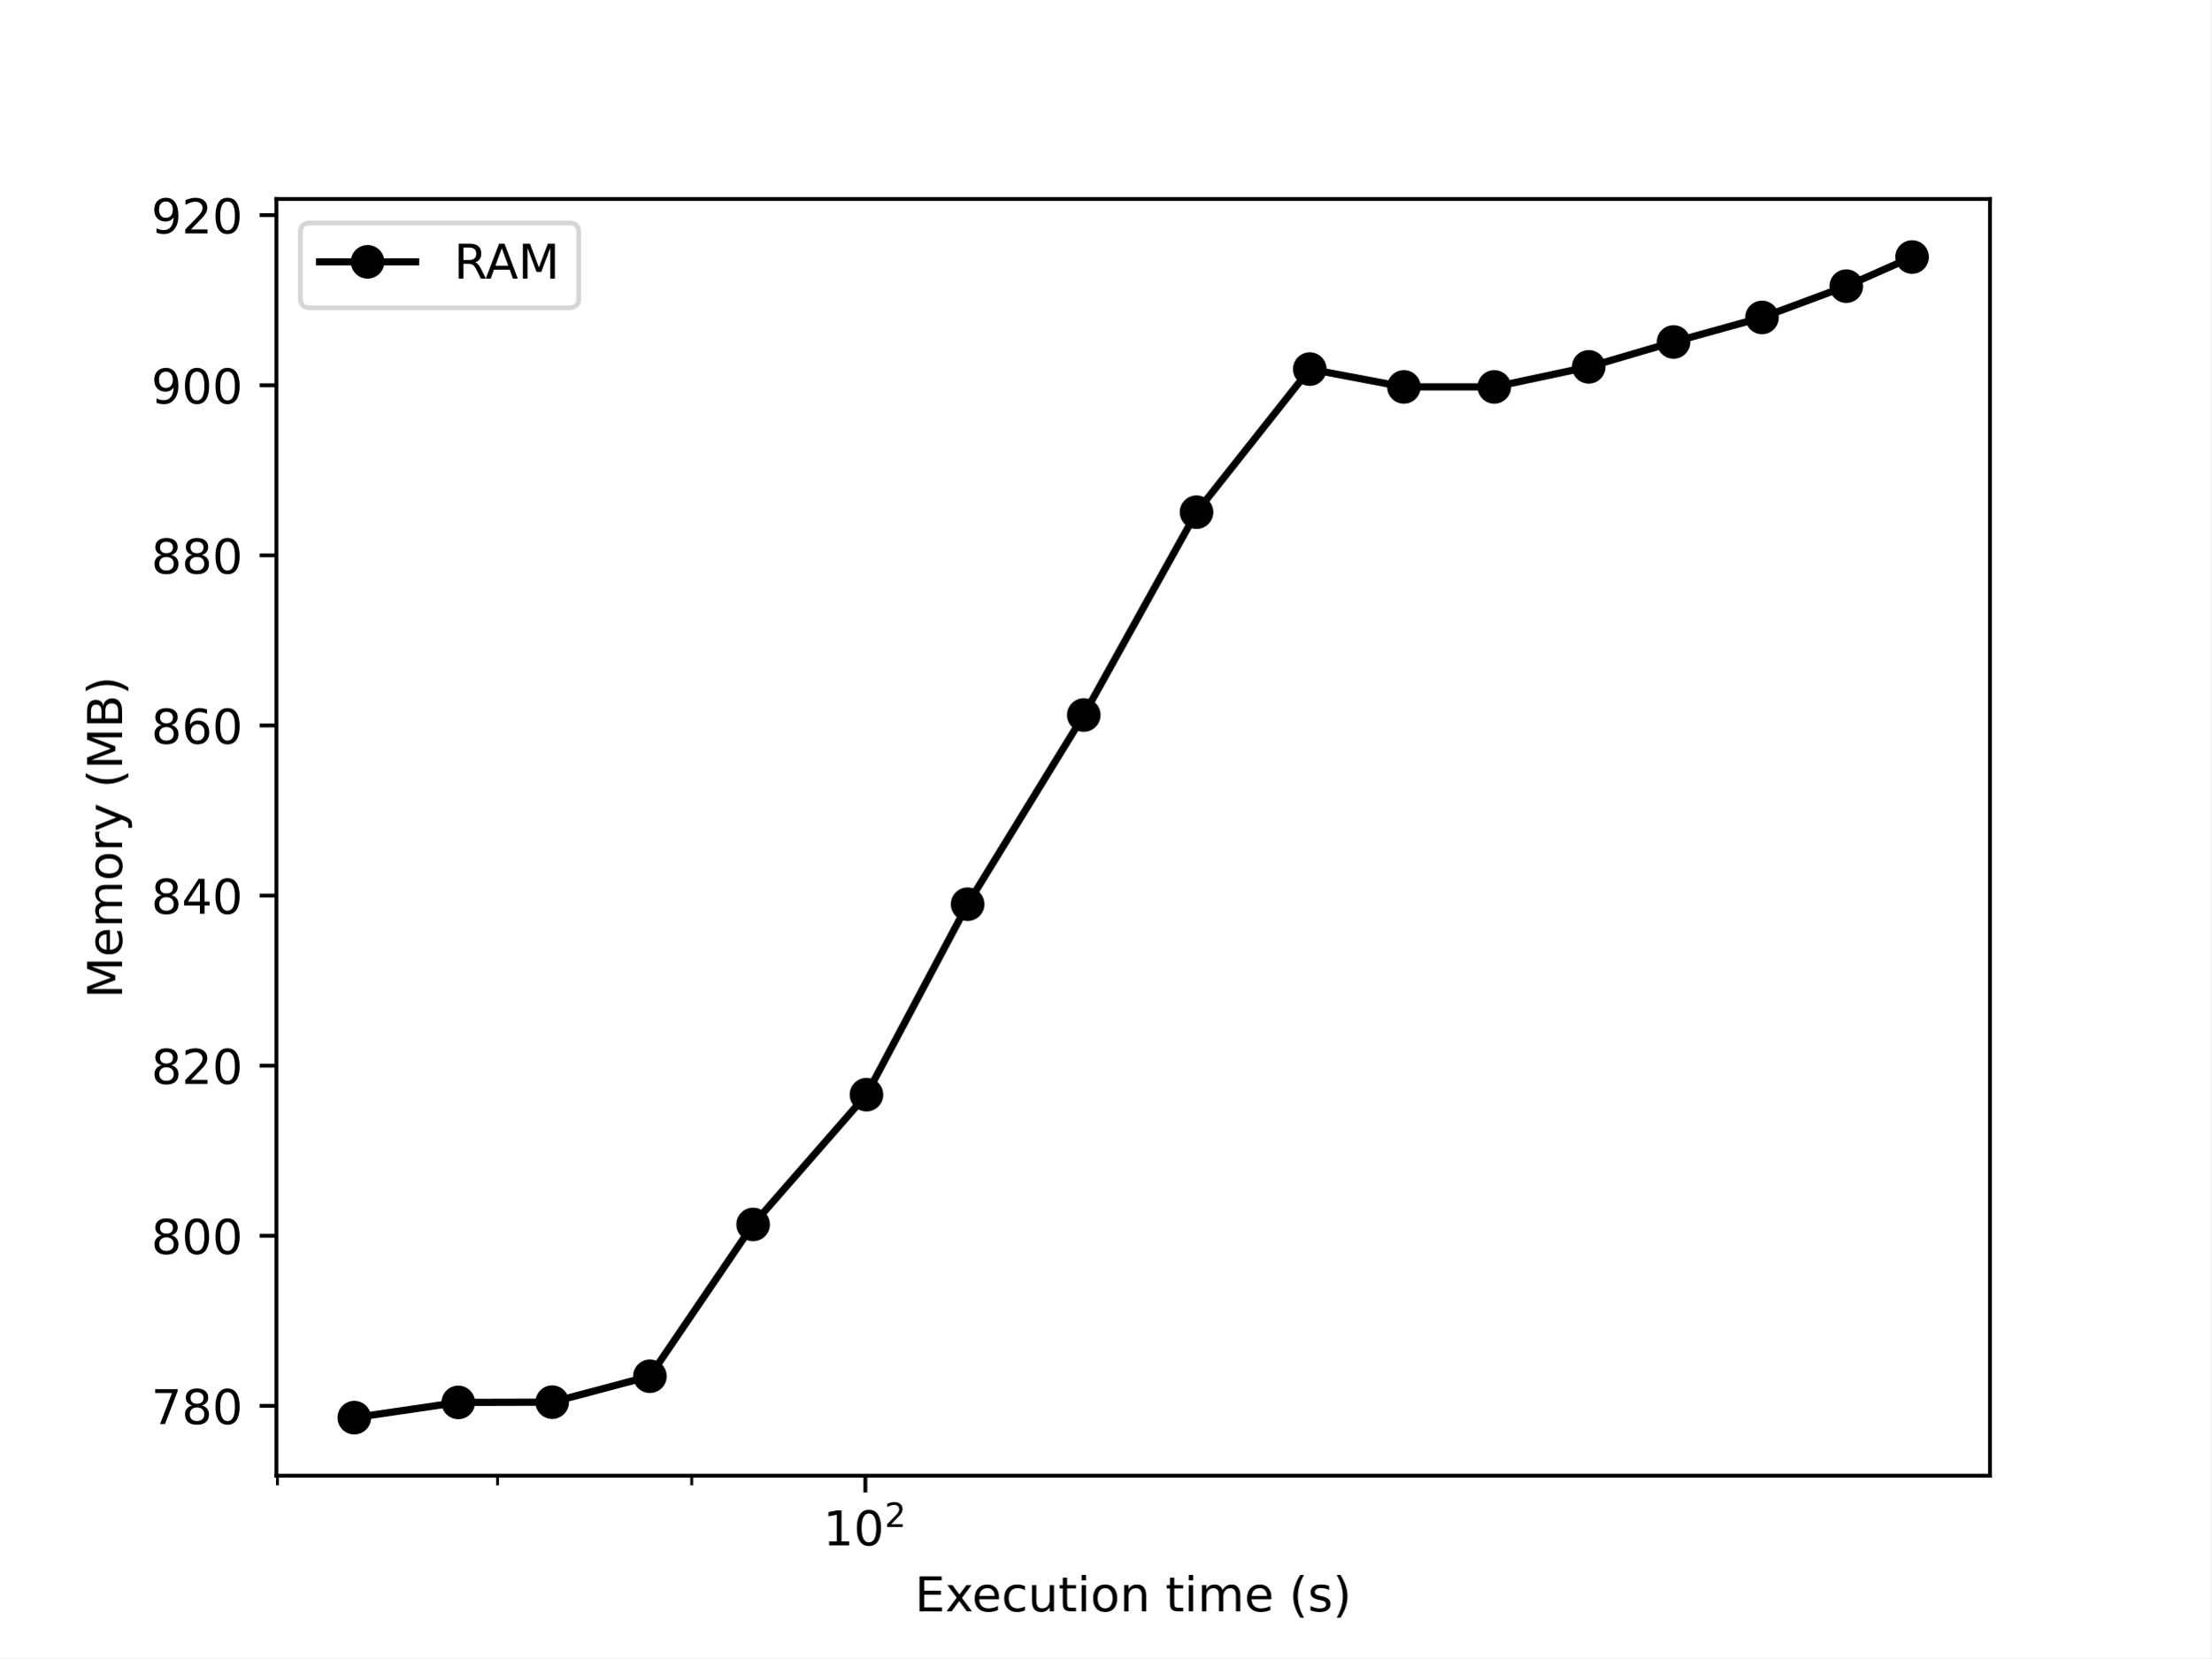
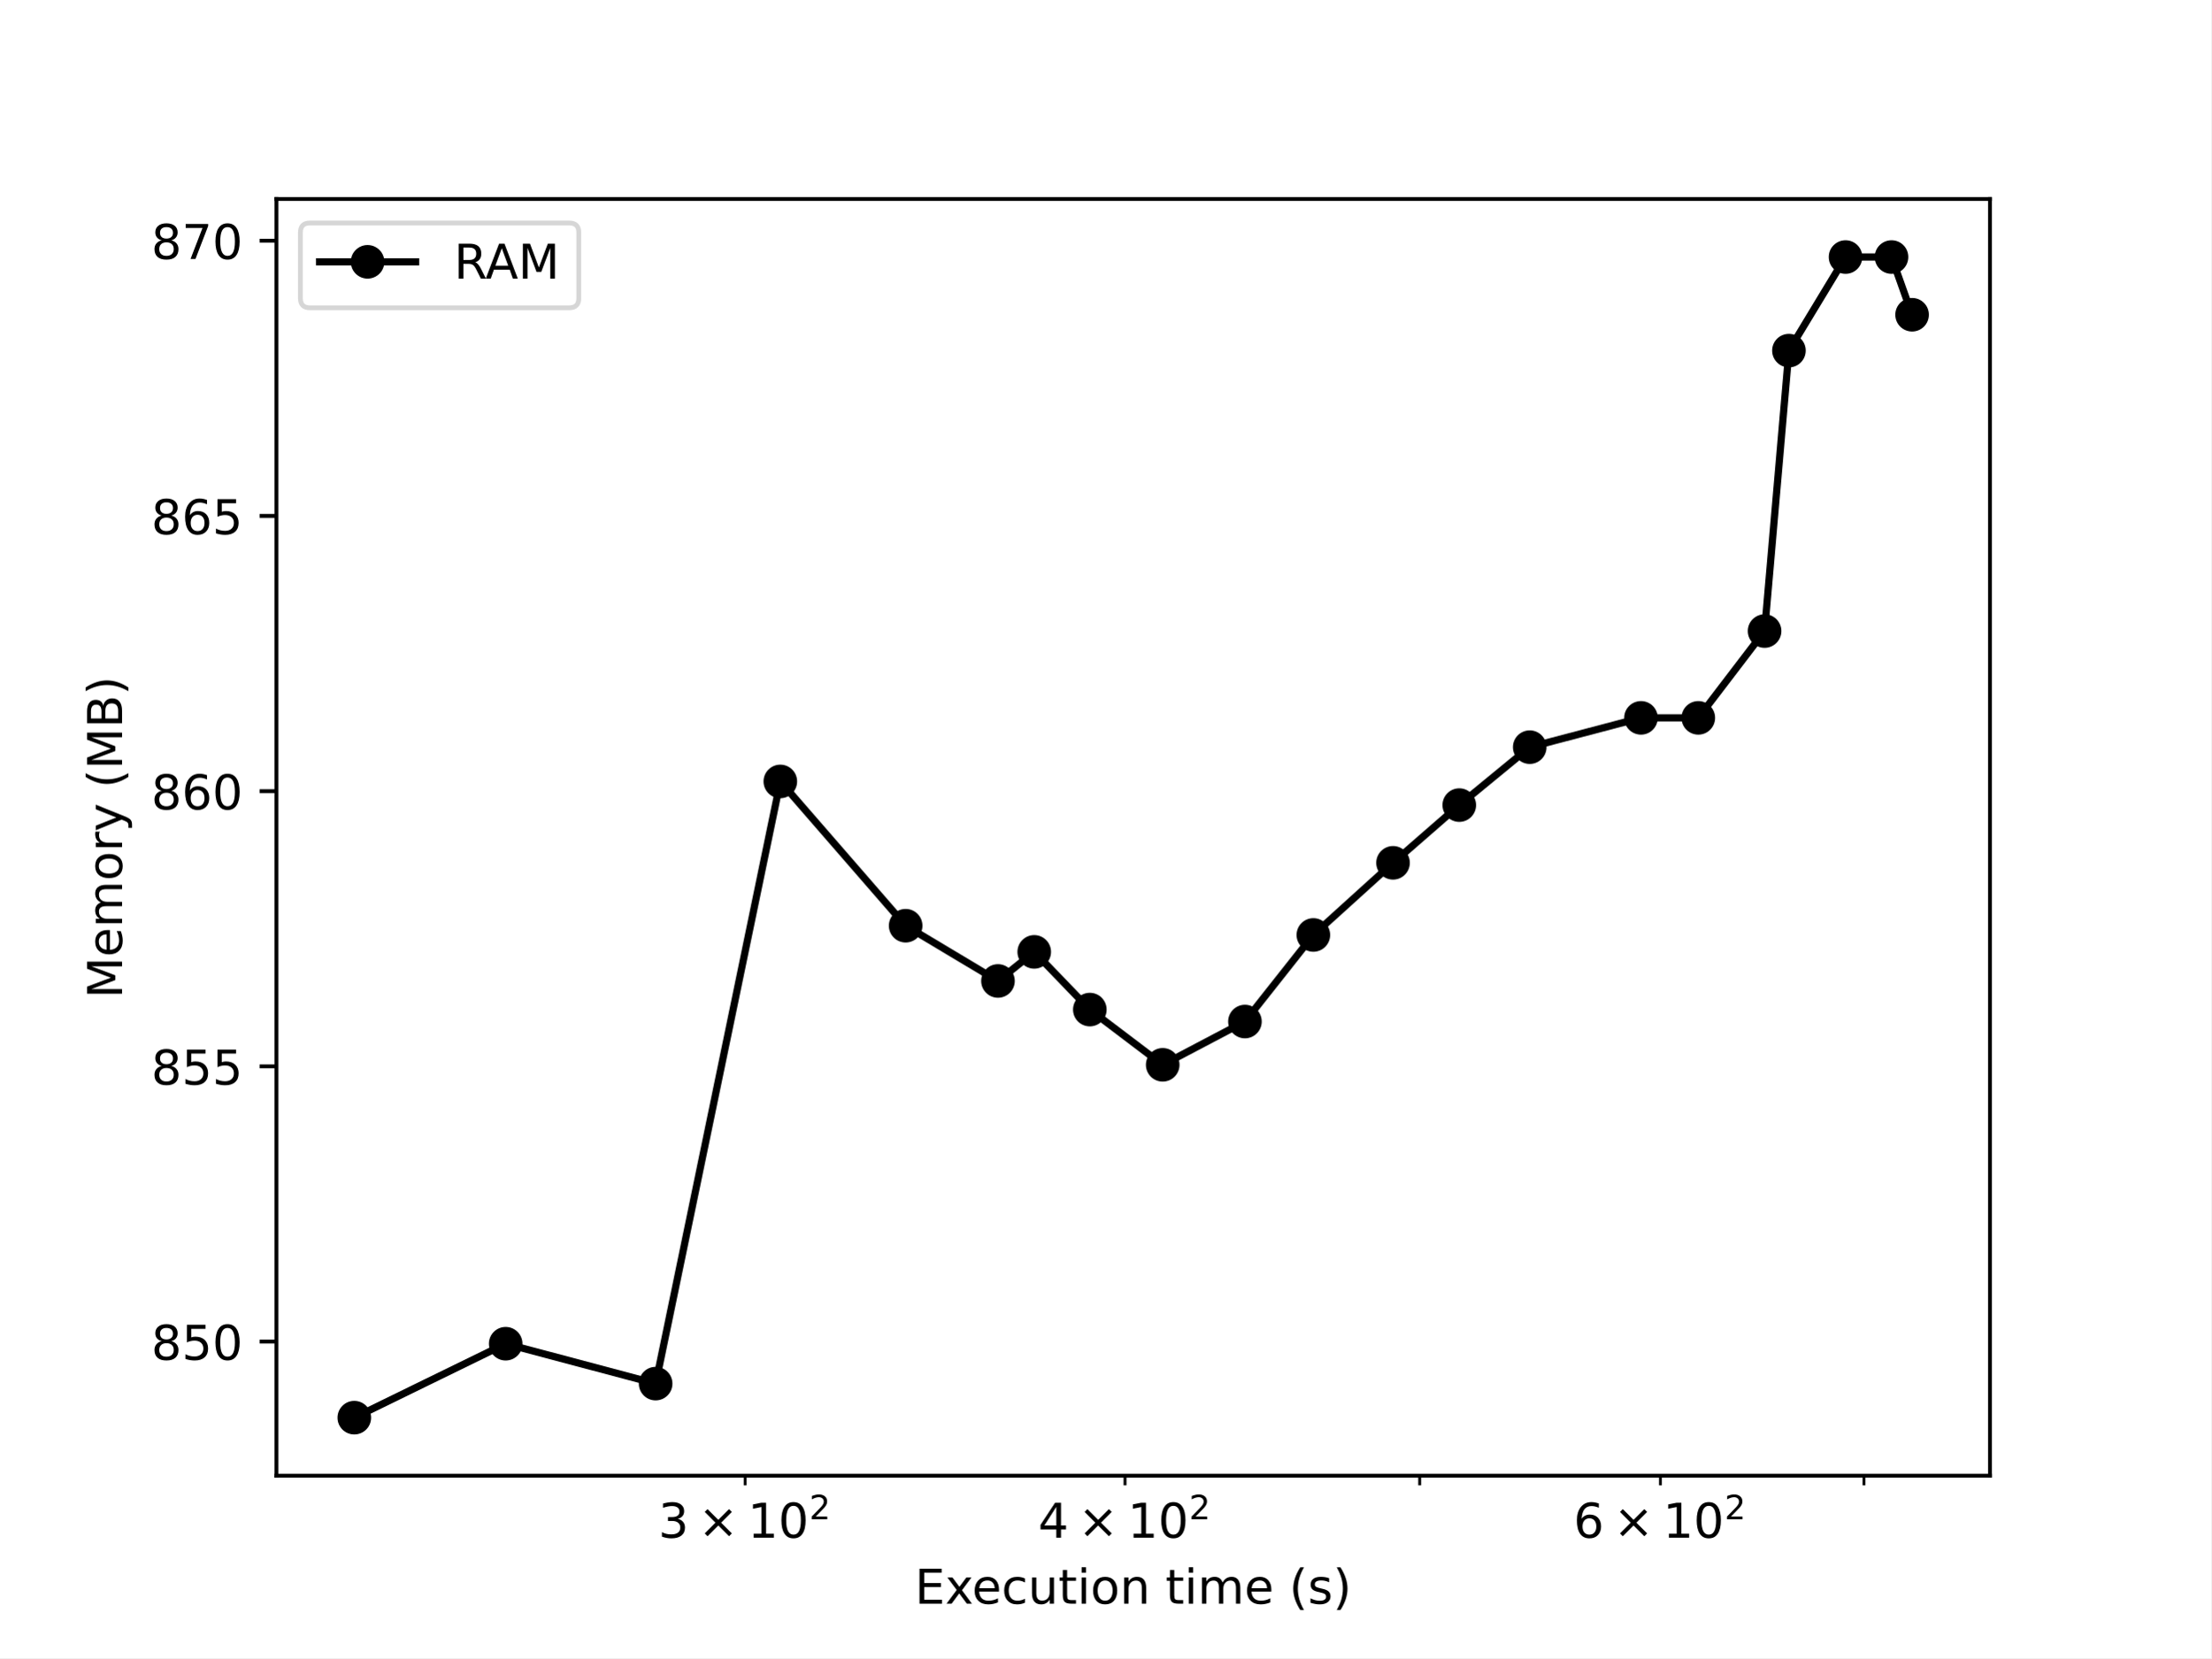
<svg xmlns="http://www.w3.org/2000/svg" xmlns:xlink="http://www.w3.org/1999/xlink" height="345.6pt" version="1.1" viewBox="0 0 460.8 345.6" width="460.8pt">
  <defs>
    <style type="text/css">*{stroke-linecap:butt;stroke-linejoin:round;}</style>
  </defs>
  <g id="figure_1">
    <g id="patch_1">
      <path d="M 0 345.6  L 460.8 345.6  L 460.8 0  L 0 0  z " style="fill:#ffffff;" />
    </g>
    <g id="axes_1">
      <g id="patch_2">
        <path d="M 57.6 307.584  L 414.72 307.584  L 414.72 41.472  L 57.6 41.472  z " style="fill:#ffffff;" />
      </g>
      <g id="matplotlib.axis_1">
        <g id="xtick_1">
          <g id="line2d_1">
            <defs>
-               <path d="M 0 0  L 0 3.5  " id="mf0fbea56e1" style="stroke:#000000;stroke-width:0.8;" />
-             </defs>
-             <g>
-               <use style="stroke:#000000;stroke-width:0.8;" x="180.343" xlink:href="#mf0fbea56e1" y="307.584" />
+               <path d="M 0 0  L 0 2  " id="md01f5a2460" style="stroke:#000000;stroke-width:0.6;" />
+             </defs>
+             <g>
+               <use style="stroke:#000000;stroke-width:0.6;" x="155.288" xlink:href="#md01f5a2460" y="307.584" />
            </g>
          </g>
          <g id="text_1">
-             <g transform="translate(171.5425 322.1824)scale(0.1 -0.1)">
-               <defs>
+             <g transform="translate(137.188 320.5824)scale(0.1 -0.1)">
+               <defs>
+                 <path d="M 40.578 39.312  Q 47.656 37.797 51.625 33  Q 55.609 28.219 55.609 21.188  Q 55.609 10.406 48.188 4.484  Q 40.766 -1.422 27.094 -1.422  Q 22.516 -1.422 17.656 -0.516  Q 12.797 0.391 7.625 2.203  L 7.625 11.719  Q 11.719 9.328 16.594 8.109  Q 21.484 6.891 26.812 6.891  Q 36.078 6.891 40.938 10.547  Q 45.797 14.203 45.797 21.188  Q 45.797 27.641 41.281 31.266  Q 36.766 34.906 28.719 34.906  L 20.219 34.906  L 20.219 43.016  L 29.109 43.016  Q 36.375 43.016 40.234 45.922  Q 44.094 48.828 44.094 54.297  Q 44.094 59.906 40.109 62.906  Q 36.141 65.922 28.719 65.922  Q 24.656 65.922 20.016 65.031  Q 15.375 64.156 9.812 62.312  L 9.812 71.094  Q 15.438 72.656 20.344 73.438  Q 25.25 74.219 29.594 74.219  Q 40.828 74.219 47.359 69.109  Q 53.906 64.016 53.906 55.328  Q 53.906 49.266 50.438 45.094  Q 46.969 40.922 40.578 39.312  z " id="DejaVuSans-51" />
+                 <path d="M 70.125 53.719  L 47.797 31.297  L 70.125 8.984  L 64.312 3.078  L 41.891 25.484  L 19.484 3.078  L 13.719 8.984  L 35.984 31.297  L 13.719 53.719  L 19.484 59.625  L 41.891 37.203  L 64.312 59.625  z " id="DejaVuSans-215" />
                <path d="M 12.406 8.297  L 28.516 8.297  L 28.516 63.922  L 10.984 60.406  L 10.984 69.391  L 28.422 72.906  L 38.281 72.906  L 38.281 8.297  L 54.391 8.297  L 54.391 0  L 12.406 0  z " id="DejaVuSans-49" />
                <path d="M 31.781 66.406  Q 24.172 66.406 20.328 58.906  Q 16.5 51.422 16.5 36.375  Q 16.5 21.391 20.328 13.891  Q 24.172 6.391 31.781 6.391  Q 39.453 6.391 43.281 13.891  Q 47.125 21.391 47.125 36.375  Q 47.125 51.422 43.281 58.906  Q 39.453 66.406 31.781 66.406  z M 31.781 74.219  Q 44.047 74.219 50.516 64.516  Q 56.984 54.828 56.984 36.375  Q 56.984 17.969 50.516 8.266  Q 44.047 -1.422 31.781 -1.422  Q 19.531 -1.422 13.062 8.266  Q 6.594 17.969 6.594 36.375  Q 6.594 54.828 13.062 64.516  Q 19.531 74.219 31.781 74.219  z " id="DejaVuSans-48" />
                <path d="M 19.188 8.297  L 53.609 8.297  L 53.609 0  L 7.328 0  L 7.328 8.297  Q 12.938 14.109 22.625 23.891  Q 32.328 33.688 34.812 36.531  Q 39.547 41.844 41.422 45.531  Q 43.312 49.219 43.312 52.781  Q 43.312 58.594 39.234 62.25  Q 35.156 65.922 28.609 65.922  Q 23.969 65.922 18.812 64.312  Q 13.672 62.703 7.812 59.422  L 7.812 69.391  Q 13.766 71.781 18.938 73  Q 24.125 74.219 28.422 74.219  Q 39.75 74.219 46.484 68.547  Q 53.219 62.891 53.219 53.422  Q 53.219 48.922 51.531 44.891  Q 49.859 40.875 45.406 35.406  Q 44.188 33.984 37.641 27.219  Q 31.109 20.453 19.188 8.297  z " id="DejaVuSans-50" />
              </defs>
-               <use transform="translate(0 0.765625)" xlink:href="#DejaVuSans-49" />
-               <use transform="translate(63.62305 0.765625)" xlink:href="#DejaVuSans-48" />
-               <use transform="translate(128.2031 39.04688)scale(0.7)" xlink:href="#DejaVuSans-50" />
+               <use transform="translate(0 0.765625)" xlink:href="#DejaVuSans-51" />
+               <use transform="translate(83.10547 0.765625)" xlink:href="#DejaVuSans-215" />
+               <use transform="translate(186.377 0.765625)" xlink:href="#DejaVuSans-49" />
+               <use transform="translate(250 0.765625)" xlink:href="#DejaVuSans-48" />
+               <use transform="translate(314.5801 39.04688)scale(0.7)" xlink:href="#DejaVuSans-50" />
            </g>
          </g>
        </g>
        <g id="xtick_2">
          <g id="line2d_2">
-             <defs>
-               <path d="M 0 0  L 0 2  " id="m54c7f5f3c4" style="stroke:#000000;stroke-width:0.6;" />
-             </defs>
-             <g>
-               <use style="stroke:#000000;stroke-width:0.6;" x="57.815" xlink:href="#m54c7f5f3c4" y="307.584" />
+             <g>
+               <use style="stroke:#000000;stroke-width:0.6;" x="234.457" xlink:href="#md01f5a2460" y="307.584" />
+             </g>
+           </g>
+           <g id="text_2">
+             <g transform="translate(216.357 320.5824)scale(0.1 -0.1)">
+               <defs>
+                 <path d="M 37.797 64.312  L 12.891 25.391  L 37.797 25.391  z M 35.203 72.906  L 47.609 72.906  L 47.609 25.391  L 58.016 25.391  L 58.016 17.188  L 47.609 17.188  L 47.609 0  L 37.797 0  L 37.797 17.188  L 4.891 17.188  L 4.891 26.703  z " id="DejaVuSans-52" />
+               </defs>
+               <use transform="translate(0 0.765625)" xlink:href="#DejaVuSans-52" />
+               <use transform="translate(83.10547 0.765625)" xlink:href="#DejaVuSans-215" />
+               <use transform="translate(186.377 0.765625)" xlink:href="#DejaVuSans-49" />
+               <use transform="translate(250 0.765625)" xlink:href="#DejaVuSans-48" />
+               <use transform="translate(314.5801 39.04688)scale(0.7)" xlink:href="#DejaVuSans-50" />
            </g>
          </g>
        </g>
        <g id="xtick_3">
          <g id="line2d_3">
            <g>
-               <use style="stroke:#000000;stroke-width:0.6;" x="103.686" xlink:href="#m54c7f5f3c4" y="307.584" />
+               <use style="stroke:#000000;stroke-width:0.6;" x="295.865" xlink:href="#md01f5a2460" y="307.584" />
            </g>
          </g>
        </g>
        <g id="xtick_4">
          <g id="line2d_4">
            <g>
-               <use style="stroke:#000000;stroke-width:0.6;" x="144.148" xlink:href="#m54c7f5f3c4" y="307.584" />
-             </g>
-           </g>
-         </g>
-         <g id="text_2">
-           <g transform="translate(190.6452 335.8606)scale(0.1 -0.1)">
+               <use style="stroke:#000000;stroke-width:0.6;" x="346.039" xlink:href="#md01f5a2460" y="307.584" />
+             </g>
+           </g>
+           <g id="text_3">
+             <g transform="translate(327.9395 320.5824)scale(0.1 -0.1)">
+               <defs>
+                 <path d="M 33.016 40.375  Q 26.375 40.375 22.484 35.828  Q 18.609 31.297 18.609 23.391  Q 18.609 15.531 22.484 10.953  Q 26.375 6.391 33.016 6.391  Q 39.656 6.391 43.531 10.953  Q 47.406 15.531 47.406 23.391  Q 47.406 31.297 43.531 35.828  Q 39.656 40.375 33.016 40.375  z M 52.594 71.297  L 52.594 62.312  Q 48.875 64.062 45.094 64.984  Q 41.312 65.922 37.594 65.922  Q 27.828 65.922 22.672 59.328  Q 17.531 52.734 16.797 39.406  Q 19.672 43.656 24.016 45.922  Q 28.375 48.188 33.594 48.188  Q 44.578 48.188 50.953 41.516  Q 57.328 34.859 57.328 23.391  Q 57.328 12.156 50.688 5.359  Q 44.047 -1.422 33.016 -1.422  Q 20.359 -1.422 13.672 8.266  Q 6.984 17.969 6.984 36.375  Q 6.984 53.656 15.188 63.938  Q 23.391 74.219 37.203 74.219  Q 40.922 74.219 44.703 73.484  Q 48.484 72.75 52.594 71.297  z " id="DejaVuSans-54" />
+               </defs>
+               <use transform="translate(0 0.765625)" xlink:href="#DejaVuSans-54" />
+               <use transform="translate(83.10547 0.765625)" xlink:href="#DejaVuSans-215" />
+               <use transform="translate(186.377 0.765625)" xlink:href="#DejaVuSans-49" />
+               <use transform="translate(250 0.765625)" xlink:href="#DejaVuSans-48" />
+               <use transform="translate(314.5801 39.04688)scale(0.7)" xlink:href="#DejaVuSans-50" />
+             </g>
+           </g>
+         </g>
+         <g id="xtick_5">
+           <g id="line2d_5">
+             <g>
+               <use style="stroke:#000000;stroke-width:0.6;" x="388.461" xlink:href="#md01f5a2460" y="307.584" />
+             </g>
+           </g>
+         </g>
+         <g id="text_4">
+           <g transform="translate(190.6452 334.2606)scale(0.1 -0.1)">
            <defs>
              <path d="M 9.812 72.906  L 55.906 72.906  L 55.906 64.594  L 19.672 64.594  L 19.672 43.016  L 54.391 43.016  L 54.391 34.719  L 19.672 34.719  L 19.672 8.297  L 56.781 8.297  L 56.781 0  L 9.812 0  z " id="DejaVuSans-69" />
              <path d="M 54.891 54.688  L 35.109 28.078  L 55.906 0  L 45.312 0  L 29.391 21.484  L 13.484 0  L 2.875 0  L 24.125 28.609  L 4.688 54.688  L 15.281 54.688  L 29.781 35.203  L 44.281 54.688  z " id="DejaVuSans-120" />
              <path d="M 56.203 29.594  L 56.203 25.203  L 14.891 25.203  Q 15.484 15.922 20.484 11.062  Q 25.484 6.203 34.422 6.203  Q 39.594 6.203 44.453 7.469  Q 49.312 8.734 54.109 11.281  L 54.109 2.781  Q 49.266 0.734 44.188 -0.344  Q 39.109 -1.422 33.891 -1.422  Q 20.797 -1.422 13.156 6.188  Q 5.516 13.812 5.516 26.812  Q 5.516 40.234 12.766 48.109  Q 20.016 56 32.328 56  Q 43.359 56 49.781 48.891  Q 56.203 41.797 56.203 29.594  z M 47.219 32.234  Q 47.125 39.594 43.094 43.984  Q 39.062 48.391 32.422 48.391  Q 24.906 48.391 20.391 44.141  Q 15.875 39.891 15.188 32.172  z " id="DejaVuSans-101" />
              <path d="M 48.781 52.594  L 48.781 44.188  Q 44.969 46.297 41.141 47.344  Q 37.312 48.391 33.406 48.391  Q 24.656 48.391 19.812 42.844  Q 14.984 37.312 14.984 27.297  Q 14.984 17.281 19.812 11.734  Q 24.656 6.203 33.406 6.203  Q 37.312 6.203 41.141 7.25  Q 44.969 8.297 48.781 10.406  L 48.781 2.094  Q 45.016 0.344 40.984 -0.531  Q 36.969 -1.422 32.422 -1.422  Q 20.062 -1.422 12.781 6.344  Q 5.516 14.109 5.516 27.297  Q 5.516 40.672 12.859 48.328  Q 20.219 56 33.016 56  Q 37.156 56 41.109 55.141  Q 45.062 54.297 48.781 52.594  z " id="DejaVuSans-99" />
              <path d="M 8.5 21.578  L 8.5 54.688  L 17.484 54.688  L 17.484 21.922  Q 17.484 14.156 20.5 10.266  Q 23.531 6.391 29.594 6.391  Q 36.859 6.391 41.078 11.031  Q 45.312 15.672 45.312 23.688  L 45.312 54.688  L 54.297 54.688  L 54.297 0  L 45.312 0  L 45.312 8.406  Q 42.047 3.422 37.719 1  Q 33.406 -1.422 27.688 -1.422  Q 18.266 -1.422 13.375 4.438  Q 8.5 10.297 8.5 21.578  z M 31.109 56  z " id="DejaVuSans-117" />
              <path d="M 18.312 70.219  L 18.312 54.688  L 36.812 54.688  L 36.812 47.703  L 18.312 47.703  L 18.312 18.016  Q 18.312 11.328 20.141 9.422  Q 21.969 7.516 27.594 7.516  L 36.812 7.516  L 36.812 0  L 27.594 0  Q 17.188 0 13.234 3.875  Q 9.281 7.766 9.281 18.016  L 9.281 47.703  L 2.688 47.703  L 2.688 54.688  L 9.281 54.688  L 9.281 70.219  z " id="DejaVuSans-116" />
              <path d="M 9.422 54.688  L 18.406 54.688  L 18.406 0  L 9.422 0  z M 9.422 75.984  L 18.406 75.984  L 18.406 64.594  L 9.422 64.594  z " id="DejaVuSans-105" />
              <path d="M 30.609 48.391  Q 23.391 48.391 19.188 42.75  Q 14.984 37.109 14.984 27.297  Q 14.984 17.484 19.156 11.844  Q 23.344 6.203 30.609 6.203  Q 37.797 6.203 41.984 11.859  Q 46.188 17.531 46.188 27.297  Q 46.188 37.016 41.984 42.703  Q 37.797 48.391 30.609 48.391  z M 30.609 56  Q 42.328 56 49.016 48.375  Q 55.719 40.766 55.719 27.297  Q 55.719 13.875 49.016 6.219  Q 42.328 -1.422 30.609 -1.422  Q 18.844 -1.422 12.172 6.219  Q 5.516 13.875 5.516 27.297  Q 5.516 40.766 12.172 48.375  Q 18.844 56 30.609 56  z " id="DejaVuSans-111" />
              <path d="M 54.891 33.016  L 54.891 0  L 45.906 0  L 45.906 32.719  Q 45.906 40.484 42.875 44.328  Q 39.844 48.188 33.797 48.188  Q 26.516 48.188 22.312 43.547  Q 18.109 38.922 18.109 30.906  L 18.109 0  L 9.078 0  L 9.078 54.688  L 18.109 54.688  L 18.109 46.188  Q 21.344 51.125 25.703 53.562  Q 30.078 56 35.797 56  Q 45.219 56 50.047 50.172  Q 54.891 44.344 54.891 33.016  z " id="DejaVuSans-110" />
              <path id="DejaVuSans-32" />
              <path d="M 52 44.188  Q 55.375 50.25 60.062 53.125  Q 64.75 56 71.094 56  Q 79.641 56 84.281 50.016  Q 88.922 44.047 88.922 33.016  L 88.922 0  L 79.891 0  L 79.891 32.719  Q 79.891 40.578 77.094 44.375  Q 74.312 48.188 68.609 48.188  Q 61.625 48.188 57.562 43.547  Q 53.516 38.922 53.516 30.906  L 53.516 0  L 44.484 0  L 44.484 32.719  Q 44.484 40.625 41.703 44.406  Q 38.922 48.188 33.109 48.188  Q 26.219 48.188 22.156 43.531  Q 18.109 38.875 18.109 30.906  L 18.109 0  L 9.078 0  L 9.078 54.688  L 18.109 54.688  L 18.109 46.188  Q 21.188 51.219 25.484 53.609  Q 29.781 56 35.688 56  Q 41.656 56 45.828 52.969  Q 50 49.953 52 44.188  z " id="DejaVuSans-109" />
              <path d="M 31 75.875  Q 24.469 64.656 21.281 53.656  Q 18.109 42.672 18.109 31.391  Q 18.109 20.125 21.312 9.062  Q 24.516 -2 31 -13.188  L 23.188 -13.188  Q 15.875 -1.703 12.234 9.375  Q 8.594 20.453 8.594 31.391  Q 8.594 42.281 12.203 53.312  Q 15.828 64.359 23.188 75.875  z " id="DejaVuSans-40" />
              <path d="M 44.281 53.078  L 44.281 44.578  Q 40.484 46.531 36.375 47.5  Q 32.281 48.484 27.875 48.484  Q 21.188 48.484 17.844 46.438  Q 14.5 44.391 14.5 40.281  Q 14.5 37.156 16.891 35.375  Q 19.281 33.594 26.516 31.984  L 29.594 31.297  Q 39.156 29.25 43.188 25.516  Q 47.219 21.781 47.219 15.094  Q 47.219 7.469 41.188 3.016  Q 35.156 -1.422 24.609 -1.422  Q 20.219 -1.422 15.453 -0.562  Q 10.688 0.297 5.422 2  L 5.422 11.281  Q 10.406 8.688 15.234 7.391  Q 20.062 6.109 24.812 6.109  Q 31.156 6.109 34.562 8.281  Q 37.984 10.453 37.984 14.406  Q 37.984 18.062 35.516 20.016  Q 33.062 21.969 24.703 23.781  L 21.578 24.516  Q 13.234 26.266 9.516 29.906  Q 5.812 33.547 5.812 39.891  Q 5.812 47.609 11.281 51.797  Q 16.75 56 26.812 56  Q 31.781 56 36.172 55.266  Q 40.578 54.547 44.281 53.078  z " id="DejaVuSans-115" />
              <path d="M 8.016 75.875  L 15.828 75.875  Q 23.141 64.359 26.781 53.312  Q 30.422 42.281 30.422 31.391  Q 30.422 20.453 26.781 9.375  Q 23.141 -1.703 15.828 -13.188  L 8.016 -13.188  Q 14.5 -2 17.703 9.062  Q 20.906 20.125 20.906 31.391  Q 20.906 42.672 17.703 53.656  Q 14.5 64.656 8.016 75.875  z " id="DejaVuSans-41" />
            </defs>
            <use xlink:href="#DejaVuSans-69" />
            <use x="63.184" xlink:href="#DejaVuSans-120" />
            <use x="119.238" xlink:href="#DejaVuSans-101" />
            <use x="180.762" xlink:href="#DejaVuSans-99" />
            <use x="235.742" xlink:href="#DejaVuSans-117" />
            <use x="299.121" xlink:href="#DejaVuSans-116" />
            <use x="338.33" xlink:href="#DejaVuSans-105" />
            <use x="366.113" xlink:href="#DejaVuSans-111" />
            <use x="427.295" xlink:href="#DejaVuSans-110" />
            <use x="490.674" xlink:href="#DejaVuSans-32" />
            <use x="522.461" xlink:href="#DejaVuSans-116" />
            <use x="561.67" xlink:href="#DejaVuSans-105" />
            <use x="589.453" xlink:href="#DejaVuSans-109" />
            <use x="686.865" xlink:href="#DejaVuSans-101" />
            <use x="748.389" xlink:href="#DejaVuSans-32" />
            <use x="780.176" xlink:href="#DejaVuSans-40" />
            <use x="819.189" xlink:href="#DejaVuSans-115" />
            <use x="871.289" xlink:href="#DejaVuSans-41" />
          </g>
        </g>
      </g>
      <g id="matplotlib.axis_2">
        <g id="ytick_1">
-           <g id="line2d_5">
-             <defs>
-               <path d="M 0 0  L -3.5 0  " id="mab12d077df" style="stroke:#000000;stroke-width:0.8;" />
-             </defs>
-             <g>
-               <use style="stroke:#000000;stroke-width:0.8;" x="57.6" xlink:href="#mab12d077df" y="293.029" />
-             </g>
-           </g>
-           <g id="text_3">
-             <g transform="translate(31.5125 296.8279)scale(0.1 -0.1)">
-               <defs>
-                 <path d="M 8.203 72.906  L 55.078 72.906  L 55.078 68.703  L 28.609 0  L 18.312 0  L 43.219 64.594  L 8.203 64.594  z " id="DejaVuSans-55" />
+           <g id="line2d_6">
+             <defs>
+               <path d="M 0 0  L -3.5 0  " id="maf117daa87" style="stroke:#000000;stroke-width:0.8;" />
+             </defs>
+             <g>
+               <use style="stroke:#000000;stroke-width:0.8;" x="57.6" xlink:href="#maf117daa87" y="279.626" />
+             </g>
+           </g>
+           <g id="text_5">
+             <g transform="translate(31.5125 283.4256)scale(0.1 -0.1)">
+               <defs>
                <path d="M 31.781 34.625  Q 24.75 34.625 20.719 30.859  Q 16.703 27.094 16.703 20.516  Q 16.703 13.922 20.719 10.156  Q 24.75 6.391 31.781 6.391  Q 38.812 6.391 42.859 10.172  Q 46.922 13.969 46.922 20.516  Q 46.922 27.094 42.891 30.859  Q 38.875 34.625 31.781 34.625  z M 21.922 38.812  Q 15.578 40.375 12.031 44.719  Q 8.5 49.078 8.5 55.328  Q 8.5 64.062 14.719 69.141  Q 20.953 74.219 31.781 74.219  Q 42.672 74.219 48.875 69.141  Q 55.078 64.062 55.078 55.328  Q 55.078 49.078 51.531 44.719  Q 48 40.375 41.703 38.812  Q 48.828 37.156 52.797 32.312  Q 56.781 27.484 56.781 20.516  Q 56.781 9.906 50.312 4.234  Q 43.844 -1.422 31.781 -1.422  Q 19.734 -1.422 13.25 4.234  Q 6.781 9.906 6.781 20.516  Q 6.781 27.484 10.781 32.312  Q 14.797 37.156 21.922 38.812  z M 18.312 54.391  Q 18.312 48.734 21.844 45.562  Q 25.391 42.391 31.781 42.391  Q 38.141 42.391 41.719 45.562  Q 45.312 48.734 45.312 54.391  Q 45.312 60.062 41.719 63.234  Q 38.141 66.406 31.781 66.406  Q 25.391 66.406 21.844 63.234  Q 18.312 60.062 18.312 54.391  z " id="DejaVuSans-56" />
-               </defs>
-               <use xlink:href="#DejaVuSans-55" />
-               <use x="63.623" xlink:href="#DejaVuSans-56" />
+                 <path d="M 10.797 72.906  L 49.516 72.906  L 49.516 64.594  L 19.828 64.594  L 19.828 46.734  Q 21.969 47.469 24.109 47.828  Q 26.266 48.188 28.422 48.188  Q 40.625 48.188 47.75 41.5  Q 54.891 34.812 54.891 23.391  Q 54.891 11.625 47.562 5.094  Q 40.234 -1.422 26.906 -1.422  Q 22.312 -1.422 17.547 -0.641  Q 12.797 0.141 7.719 1.703  L 7.719 11.625  Q 12.109 9.234 16.797 8.062  Q 21.484 6.891 26.703 6.891  Q 35.156 6.891 40.078 11.328  Q 45.016 15.766 45.016 23.391  Q 45.016 31 40.078 35.438  Q 35.156 39.891 26.703 39.891  Q 22.75 39.891 18.812 39.016  Q 14.891 38.141 10.797 36.281  z " id="DejaVuSans-53" />
+               </defs>
+               <use xlink:href="#DejaVuSans-56" />
+               <use x="63.623" xlink:href="#DejaVuSans-53" />
              <use x="127.246" xlink:href="#DejaVuSans-48" />
            </g>
          </g>
        </g>
        <g id="ytick_2">
-           <g id="line2d_6">
-             <g>
-               <use style="stroke:#000000;stroke-width:0.8;" x="57.6" xlink:href="#mab12d077df" y="257.573" />
-             </g>
-           </g>
-           <g id="text_4">
-             <g transform="translate(31.5125 261.3719)scale(0.1 -0.1)">
-               <use xlink:href="#DejaVuSans-56" />
-               <use x="63.623" xlink:href="#DejaVuSans-48" />
-               <use x="127.246" xlink:href="#DejaVuSans-48" />
+           <g id="line2d_7">
+             <g>
+               <use style="stroke:#000000;stroke-width:0.8;" x="57.6" xlink:href="#maf117daa87" y="222.262" />
+             </g>
+           </g>
+           <g id="text_6">
+             <g transform="translate(31.5125 226.0611)scale(0.1 -0.1)">
+               <use xlink:href="#DejaVuSans-56" />
+               <use x="63.623" xlink:href="#DejaVuSans-53" />
+               <use x="127.246" xlink:href="#DejaVuSans-53" />
            </g>
          </g>
        </g>
        <g id="ytick_3">
-           <g id="line2d_7">
-             <g>
-               <use style="stroke:#000000;stroke-width:0.8;" x="57.6" xlink:href="#mab12d077df" y="222.117" />
-             </g>
-           </g>
-           <g id="text_5">
-             <g transform="translate(31.5125 225.916)scale(0.1 -0.1)">
-               <use xlink:href="#DejaVuSans-56" />
-               <use x="63.623" xlink:href="#DejaVuSans-50" />
-               <use x="127.246" xlink:href="#DejaVuSans-48" />
-             </g>
-           </g>
-         </g>
-         <g id="ytick_4">
          <g id="line2d_8">
            <g>
-               <use style="stroke:#000000;stroke-width:0.8;" x="57.6" xlink:href="#mab12d077df" y="186.661" />
-             </g>
-           </g>
-           <g id="text_6">
-             <g transform="translate(31.5125 190.4601)scale(0.1 -0.1)">
-               <defs>
-                 <path d="M 37.797 64.312  L 12.891 25.391  L 37.797 25.391  z M 35.203 72.906  L 47.609 72.906  L 47.609 25.391  L 58.016 25.391  L 58.016 17.188  L 47.609 17.188  L 47.609 0  L 37.797 0  L 37.797 17.188  L 4.891 17.188  L 4.891 26.703  z " id="DejaVuSans-52" />
-               </defs>
-               <use xlink:href="#DejaVuSans-56" />
-               <use x="63.623" xlink:href="#DejaVuSans-52" />
-               <use x="127.246" xlink:href="#DejaVuSans-48" />
-             </g>
-           </g>
-         </g>
-         <g id="ytick_5">
-           <g id="line2d_9">
-             <g>
-               <use style="stroke:#000000;stroke-width:0.8;" x="57.6" xlink:href="#mab12d077df" y="151.205" />
+               <use style="stroke:#000000;stroke-width:0.8;" x="57.6" xlink:href="#maf117daa87" y="164.897" />
            </g>
          </g>
          <g id="text_7">
-             <g transform="translate(31.5125 155.0041)scale(0.1 -0.1)">
-               <defs>
-                 <path d="M 33.016 40.375  Q 26.375 40.375 22.484 35.828  Q 18.609 31.297 18.609 23.391  Q 18.609 15.531 22.484 10.953  Q 26.375 6.391 33.016 6.391  Q 39.656 6.391 43.531 10.953  Q 47.406 15.531 47.406 23.391  Q 47.406 31.297 43.531 35.828  Q 39.656 40.375 33.016 40.375  z M 52.594 71.297  L 52.594 62.312  Q 48.875 64.062 45.094 64.984  Q 41.312 65.922 37.594 65.922  Q 27.828 65.922 22.672 59.328  Q 17.531 52.734 16.797 39.406  Q 19.672 43.656 24.016 45.922  Q 28.375 48.188 33.594 48.188  Q 44.578 48.188 50.953 41.516  Q 57.328 34.859 57.328 23.391  Q 57.328 12.156 50.688 5.359  Q 44.047 -1.422 33.016 -1.422  Q 20.359 -1.422 13.672 8.266  Q 6.984 17.969 6.984 36.375  Q 6.984 53.656 15.188 63.938  Q 23.391 74.219 37.203 74.219  Q 40.922 74.219 44.703 73.484  Q 48.484 72.75 52.594 71.297  z " id="DejaVuSans-54" />
-               </defs>
+             <g transform="translate(31.5125 168.6966)scale(0.1 -0.1)">
              <use xlink:href="#DejaVuSans-56" />
              <use x="63.623" xlink:href="#DejaVuSans-54" />
              <use x="127.246" xlink:href="#DejaVuSans-48" />
            </g>
          </g>
        </g>
-         <g id="ytick_6">
+         <g id="ytick_4">
+           <g id="line2d_9">
+             <g>
+               <use style="stroke:#000000;stroke-width:0.8;" x="57.6" xlink:href="#maf117daa87" y="107.533" />
+             </g>
+           </g>
+           <g id="text_8">
+             <g transform="translate(31.5125 111.3321)scale(0.1 -0.1)">
+               <use xlink:href="#DejaVuSans-56" />
+               <use x="63.623" xlink:href="#DejaVuSans-54" />
+               <use x="127.246" xlink:href="#DejaVuSans-53" />
+             </g>
+           </g>
+         </g>
+         <g id="ytick_5">
          <g id="line2d_10">
            <g>
-               <use style="stroke:#000000;stroke-width:0.8;" x="57.6" xlink:href="#mab12d077df" y="115.749" />
-             </g>
-           </g>
-           <g id="text_8">
-             <g transform="translate(31.5125 119.5482)scale(0.1 -0.1)">
-               <use xlink:href="#DejaVuSans-56" />
-               <use x="63.623" xlink:href="#DejaVuSans-56" />
+               <use style="stroke:#000000;stroke-width:0.8;" x="57.6" xlink:href="#maf117daa87" y="50.168" />
+             </g>
+           </g>
+           <g id="text_9">
+             <g transform="translate(31.5125 53.96757)scale(0.1 -0.1)">
+               <defs>
+                 <path d="M 8.203 72.906  L 55.078 72.906  L 55.078 68.703  L 28.609 0  L 18.312 0  L 43.219 64.594  L 8.203 64.594  z " id="DejaVuSans-55" />
+               </defs>
+               <use xlink:href="#DejaVuSans-56" />
+               <use x="63.623" xlink:href="#DejaVuSans-55" />
              <use x="127.246" xlink:href="#DejaVuSans-48" />
            </g>
          </g>
        </g>
-         <g id="ytick_7">
-           <g id="line2d_11">
-             <g>
-               <use style="stroke:#000000;stroke-width:0.8;" x="57.6" xlink:href="#mab12d077df" y="80.293" />
-             </g>
-           </g>
-           <g id="text_9">
-             <g transform="translate(31.5125 84.09226)scale(0.1 -0.1)">
-               <defs>
-                 <path d="M 10.984 1.516  L 10.984 10.5  Q 14.703 8.734 18.5 7.812  Q 22.312 6.891 25.984 6.891  Q 35.75 6.891 40.891 13.453  Q 46.047 20.016 46.781 33.406  Q 43.953 29.203 39.594 26.953  Q 35.25 24.703 29.984 24.703  Q 19.047 24.703 12.672 31.312  Q 6.297 37.938 6.297 49.422  Q 6.297 60.641 12.938 67.422  Q 19.578 74.219 30.609 74.219  Q 43.266 74.219 49.922 64.516  Q 56.594 54.828 56.594 36.375  Q 56.594 19.141 48.406 8.859  Q 40.234 -1.422 26.422 -1.422  Q 22.703 -1.422 18.891 -0.688  Q 15.094 0.047 10.984 1.516  z M 30.609 32.422  Q 37.25 32.422 41.125 36.953  Q 45.016 41.5 45.016 49.422  Q 45.016 57.281 41.125 61.844  Q 37.25 66.406 30.609 66.406  Q 23.969 66.406 20.094 61.844  Q 16.219 57.281 16.219 49.422  Q 16.219 41.5 20.094 36.953  Q 23.969 32.422 30.609 32.422  z " id="DejaVuSans-57" />
-               </defs>
-               <use xlink:href="#DejaVuSans-57" />
-               <use x="63.623" xlink:href="#DejaVuSans-48" />
-               <use x="127.246" xlink:href="#DejaVuSans-48" />
-             </g>
-           </g>
-         </g>
-         <g id="ytick_8">
-           <g id="line2d_12">
-             <g>
-               <use style="stroke:#000000;stroke-width:0.8;" x="57.6" xlink:href="#mab12d077df" y="44.837" />
-             </g>
-           </g>
-           <g id="text_10">
-             <g transform="translate(31.5125 48.63632)scale(0.1 -0.1)">
-               <use xlink:href="#DejaVuSans-57" />
-               <use x="63.623" xlink:href="#DejaVuSans-50" />
-               <use x="127.246" xlink:href="#DejaVuSans-48" />
-             </g>
-           </g>
-         </g>
-         <g id="text_11">
+         <g id="text_10">
          <g transform="translate(25.43281 208.0983)rotate(-90)scale(0.1 -0.1)">
            <defs>
              <path d="M 9.812 72.906  L 24.516 72.906  L 43.109 23.297  L 61.812 72.906  L 76.516 72.906  L 76.516 0  L 66.891 0  L 66.891 64.016  L 48.094 14.016  L 38.188 14.016  L 19.391 64.016  L 19.391 0  L 9.812 0  z " id="DejaVuSans-77" />
              <path d="M 41.109 46.297  Q 39.594 47.172 37.812 47.578  Q 36.031 48 33.891 48  Q 26.266 48 22.188 43.047  Q 18.109 38.094 18.109 28.812  L 18.109 0  L 9.078 0  L 9.078 54.688  L 18.109 54.688  L 18.109 46.188  Q 20.953 51.172 25.484 53.578  Q 30.031 56 36.531 56  Q 37.453 56 38.578 55.875  Q 39.703 55.766 41.062 55.516  z " id="DejaVuSans-114" />
              <path d="M 32.172 -5.078  Q 28.375 -14.844 24.75 -17.812  Q 21.141 -20.797 15.094 -20.797  L 7.906 -20.797  L 7.906 -13.281  L 13.188 -13.281  Q 16.891 -13.281 18.938 -11.516  Q 21 -9.766 23.484 -3.219  L 25.094 0.875  L 2.984 54.688  L 12.5 54.688  L 29.594 11.922  L 46.688 54.688  L 56.203 54.688  z " id="DejaVuSans-121" />
              <path d="M 19.672 34.812  L 19.672 8.109  L 35.5 8.109  Q 43.453 8.109 47.281 11.406  Q 51.125 14.703 51.125 21.484  Q 51.125 28.328 47.281 31.562  Q 43.453 34.812 35.5 34.812  z M 19.672 64.797  L 19.672 42.828  L 34.281 42.828  Q 41.5 42.828 45.031 45.531  Q 48.578 48.25 48.578 53.812  Q 48.578 59.328 45.031 62.062  Q 41.5 64.797 34.281 64.797  z M 9.812 72.906  L 35.016 72.906  Q 46.297 72.906 52.391 68.219  Q 58.5 63.531 58.5 54.891  Q 58.5 48.188 55.375 44.234  Q 52.25 40.281 46.188 39.312  Q 53.469 37.75 57.5 32.781  Q 61.531 27.828 61.531 20.406  Q 61.531 10.641 54.891 5.312  Q 48.25 0 35.984 0  L 9.812 0  z " id="DejaVuSans-66" />
            </defs>
            <use xlink:href="#DejaVuSans-77" />
            <use x="86.279" xlink:href="#DejaVuSans-101" />
            <use x="147.803" xlink:href="#DejaVuSans-109" />
            <use x="245.215" xlink:href="#DejaVuSans-111" />
            <use x="306.396" xlink:href="#DejaVuSans-114" />
            <use x="347.51" xlink:href="#DejaVuSans-121" />
            <use x="406.689" xlink:href="#DejaVuSans-32" />
            <use x="438.477" xlink:href="#DejaVuSans-40" />
            <use x="477.49" xlink:href="#DejaVuSans-77" />
            <use x="563.77" xlink:href="#DejaVuSans-66" />
            <use x="632.373" xlink:href="#DejaVuSans-41" />
          </g>
        </g>
      </g>
-       <g id="line2d_13">
-         <path clip-path="url(#p28e237a9aa)" d="M 73.833 295.488  L 95.498 292.308  L 115.076 292.257  L 135.434 286.854  L 156.947 255.216  L 180.57 228.168  L 201.656 188.463  L 225.863 149.033  L 249.36 106.75  L 272.962 76.928  L 292.578 80.638  L 311.418 80.638  L 331.098 76.456  L 348.779 71.271  L 367.219 66.159  L 384.777 59.639  L 398.487 53.568  " style="fill:none;stroke:#000000;stroke-linecap:square;stroke-width:1.5;" />
+       <g id="line2d_11">
+         <path clip-path="url(#p95139c69fe)" d="M 73.833 295.488  L 105.381 280.074  L 136.632 288.392  L 162.619 162.874  L 188.74 192.949  L 207.978 204.463  L 215.536 198.4  L 227.122 210.431  L 242.311 221.944  L 259.449 212.921  L 273.707 194.876  L 290.314 179.838  L 304.118 167.808  L 318.803 155.731  L 341.989 149.622  L 353.934 149.622  L 367.746 131.529  L 372.822 73.07  L 384.62 53.568  L 394.202 53.568  L 398.487 65.598  " style="fill:none;stroke:#000000;stroke-linecap:square;stroke-width:1.5;" />
        <defs>
-           <path d="M 0 3  C 0.796 3 1.559 2.684 2.121 2.121  C 2.684 1.559 3 0.796 3 0  C 3 -0.796 2.684 -1.559 2.121 -2.121  C 1.559 -2.684 0.796 -3 0 -3  C -0.796 -3 -1.559 -2.684 -2.121 -2.121  C -2.684 -1.559 -3 -0.796 -3 0  C -3 0.796 -2.684 1.559 -2.121 2.121  C -1.559 2.684 -0.796 3 0 3  z " id="m2f663812f5" style="stroke:#000000;" />
+           <path d="M 0 3  C 0.796 3 1.559 2.684 2.121 2.121  C 2.684 1.559 3 0.796 3 0  C 3 -0.796 2.684 -1.559 2.121 -2.121  C 1.559 -2.684 0.796 -3 0 -3  C -0.796 -3 -1.559 -2.684 -2.121 -2.121  C -2.684 -1.559 -3 -0.796 -3 0  C -3 0.796 -2.684 1.559 -2.121 2.121  C -1.559 2.684 -0.796 3 0 3  z " id="m877d08a0e4" style="stroke:#000000;" />
        </defs>
-         <g clip-path="url(#p28e237a9aa)">
-           <use style="stroke:#000000;" x="73.833" xlink:href="#m2f663812f5" y="295.488" />
-           <use style="stroke:#000000;" x="95.498" xlink:href="#m2f663812f5" y="292.308" />
-           <use style="stroke:#000000;" x="115.076" xlink:href="#m2f663812f5" y="292.257" />
-           <use style="stroke:#000000;" x="135.434" xlink:href="#m2f663812f5" y="286.854" />
-           <use style="stroke:#000000;" x="156.947" xlink:href="#m2f663812f5" y="255.216" />
-           <use style="stroke:#000000;" x="180.57" xlink:href="#m2f663812f5" y="228.168" />
-           <use style="stroke:#000000;" x="201.656" xlink:href="#m2f663812f5" y="188.463" />
-           <use style="stroke:#000000;" x="225.863" xlink:href="#m2f663812f5" y="149.033" />
-           <use style="stroke:#000000;" x="249.36" xlink:href="#m2f663812f5" y="106.75" />
-           <use style="stroke:#000000;" x="272.962" xlink:href="#m2f663812f5" y="76.928" />
-           <use style="stroke:#000000;" x="292.578" xlink:href="#m2f663812f5" y="80.638" />
-           <use style="stroke:#000000;" x="311.418" xlink:href="#m2f663812f5" y="80.638" />
-           <use style="stroke:#000000;" x="331.098" xlink:href="#m2f663812f5" y="76.456" />
-           <use style="stroke:#000000;" x="348.779" xlink:href="#m2f663812f5" y="71.271" />
-           <use style="stroke:#000000;" x="367.219" xlink:href="#m2f663812f5" y="66.159" />
-           <use style="stroke:#000000;" x="384.777" xlink:href="#m2f663812f5" y="59.639" />
-           <use style="stroke:#000000;" x="398.487" xlink:href="#m2f663812f5" y="53.568" />
+         <g clip-path="url(#p95139c69fe)">
+           <use style="stroke:#000000;" x="73.833" xlink:href="#m877d08a0e4" y="295.488" />
+           <use style="stroke:#000000;" x="105.381" xlink:href="#m877d08a0e4" y="280.074" />
+           <use style="stroke:#000000;" x="136.632" xlink:href="#m877d08a0e4" y="288.392" />
+           <use style="stroke:#000000;" x="162.619" xlink:href="#m877d08a0e4" y="162.874" />
+           <use style="stroke:#000000;" x="188.74" xlink:href="#m877d08a0e4" y="192.949" />
+           <use style="stroke:#000000;" x="207.978" xlink:href="#m877d08a0e4" y="204.463" />
+           <use style="stroke:#000000;" x="215.536" xlink:href="#m877d08a0e4" y="198.4" />
+           <use style="stroke:#000000;" x="227.122" xlink:href="#m877d08a0e4" y="210.431" />
+           <use style="stroke:#000000;" x="242.311" xlink:href="#m877d08a0e4" y="221.944" />
+           <use style="stroke:#000000;" x="259.449" xlink:href="#m877d08a0e4" y="212.921" />
+           <use style="stroke:#000000;" x="273.707" xlink:href="#m877d08a0e4" y="194.876" />
+           <use style="stroke:#000000;" x="290.314" xlink:href="#m877d08a0e4" y="179.838" />
+           <use style="stroke:#000000;" x="304.118" xlink:href="#m877d08a0e4" y="167.808" />
+           <use style="stroke:#000000;" x="318.803" xlink:href="#m877d08a0e4" y="155.731" />
+           <use style="stroke:#000000;" x="341.989" xlink:href="#m877d08a0e4" y="149.622" />
+           <use style="stroke:#000000;" x="353.934" xlink:href="#m877d08a0e4" y="149.622" />
+           <use style="stroke:#000000;" x="367.746" xlink:href="#m877d08a0e4" y="131.529" />
+           <use style="stroke:#000000;" x="372.822" xlink:href="#m877d08a0e4" y="73.07" />
+           <use style="stroke:#000000;" x="384.62" xlink:href="#m877d08a0e4" y="53.568" />
+           <use style="stroke:#000000;" x="394.202" xlink:href="#m877d08a0e4" y="53.568" />
+           <use style="stroke:#000000;" x="398.487" xlink:href="#m877d08a0e4" y="65.598" />
        </g>
      </g>
      <g id="patch_3">
        <path d="M 57.6 307.584  L 57.6 41.472  " style="fill:none;stroke:#000000;stroke-linecap:square;stroke-linejoin:miter;stroke-width:0.8;" />
      </g>
      <g id="patch_4">
        <path d="M 414.72 307.584  L 414.72 41.472  " style="fill:none;stroke:#000000;stroke-linecap:square;stroke-linejoin:miter;stroke-width:0.8;" />
      </g>
      <g id="patch_5">
        <path d="M 57.6 307.584  L 414.72 307.584  " style="fill:none;stroke:#000000;stroke-linecap:square;stroke-linejoin:miter;stroke-width:0.8;" />
      </g>
      <g id="patch_6">
        <path d="M 57.6 41.472  L 414.72 41.472  " style="fill:none;stroke:#000000;stroke-linecap:square;stroke-linejoin:miter;stroke-width:0.8;" />
      </g>
      <g id="legend_1">
        <g id="patch_7">
          <path d="M 64.6 64.15  L 118.617 64.15  Q 120.617 64.15 120.617 62.15  L 120.617 48.472  Q 120.617 46.472 118.617 46.472  L 64.6 46.472  Q 62.6 46.472 62.6 48.472  L 62.6 62.15  Q 62.6 64.15 64.6 64.15  z " style="fill:#ffffff;opacity:0.8;stroke:#cccccc;stroke-linejoin:miter;" />
        </g>
-         <g id="line2d_14">
+         <g id="line2d_12">
          <path d="M 66.6 54.57  L 86.6 54.57  " style="fill:none;stroke:#000000;stroke-linecap:square;stroke-width:1.5;" />
        </g>
-         <g id="line2d_15">
+         <g id="line2d_13">
          <g>
-             <use style="stroke:#000000;" x="76.6" xlink:href="#m2f663812f5" y="54.57" />
-           </g>
-         </g>
-         <g id="text_12">
+             <use style="stroke:#000000;" x="76.6" xlink:href="#m877d08a0e4" y="54.57" />
+           </g>
+         </g>
+         <g id="text_11">
          <g transform="translate(94.6 58.07044)scale(0.1 -0.1)">
            <defs>
              <path d="M 44.391 34.188  Q 47.562 33.109 50.562 29.594  Q 53.562 26.078 56.594 19.922  L 66.609 0  L 56 0  L 46.688 18.703  Q 43.062 26.031 39.672 28.422  Q 36.281 30.812 30.422 30.812  L 19.672 30.812  L 19.672 0  L 9.812 0  L 9.812 72.906  L 32.078 72.906  Q 44.578 72.906 50.734 67.672  Q 56.891 62.453 56.891 51.906  Q 56.891 45.016 53.688 40.469  Q 50.484 35.938 44.391 34.188  z M 19.672 64.797  L 19.672 38.922  L 32.078 38.922  Q 39.203 38.922 42.844 42.219  Q 46.484 45.516 46.484 51.906  Q 46.484 58.297 42.844 61.547  Q 39.203 64.797 32.078 64.797  z " id="DejaVuSans-82" />
              <path d="M 34.188 63.188  L 20.797 26.906  L 47.609 26.906  z M 28.609 72.906  L 39.797 72.906  L 67.578 0  L 57.328 0  L 50.688 18.703  L 17.828 18.703  L 11.188 0  L 0.781 0  z " id="DejaVuSans-65" />
            </defs>
            <use xlink:href="#DejaVuSans-82" />
            <use x="65.482" xlink:href="#DejaVuSans-65" />
            <use x="133.891" xlink:href="#DejaVuSans-77" />
          </g>
        </g>
      </g>
    </g>
  </g>
  <defs>
-     <clipPath id="p28e237a9aa">
+     <clipPath id="p95139c69fe">
      <rect height="266.112" width="357.12" x="57.6" y="41.472" />
    </clipPath>
  </defs>
</svg>
